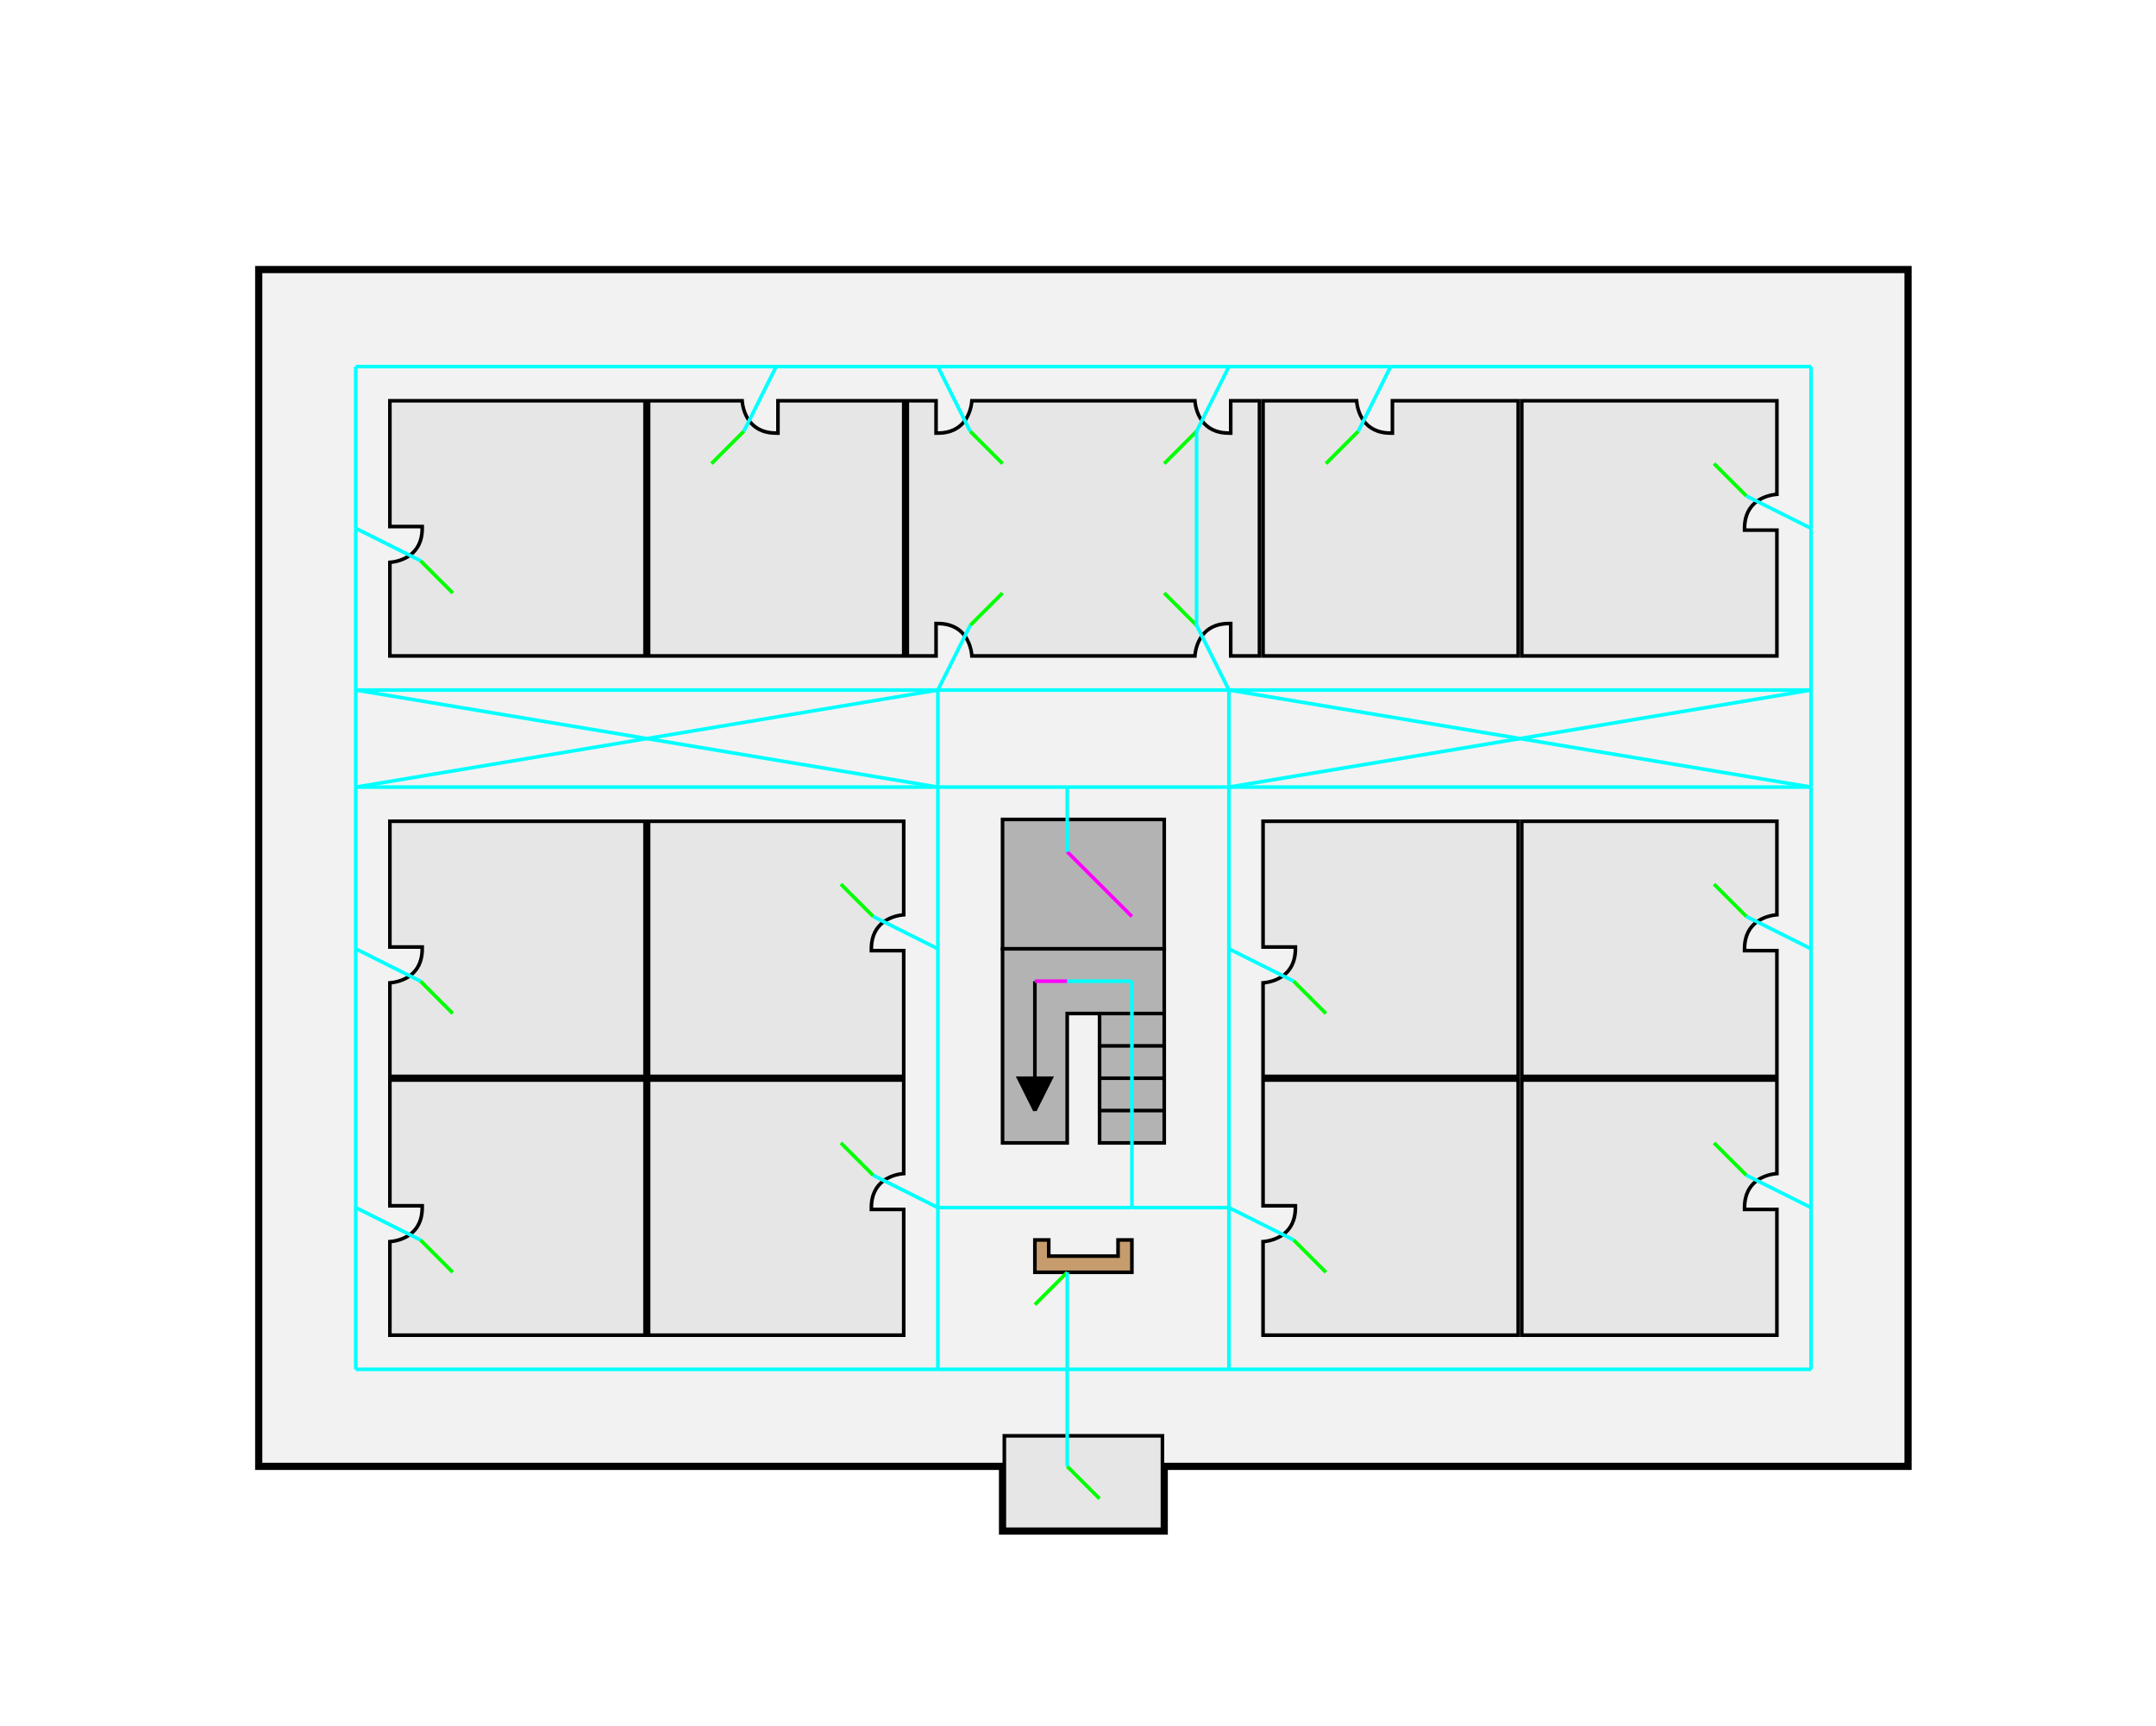
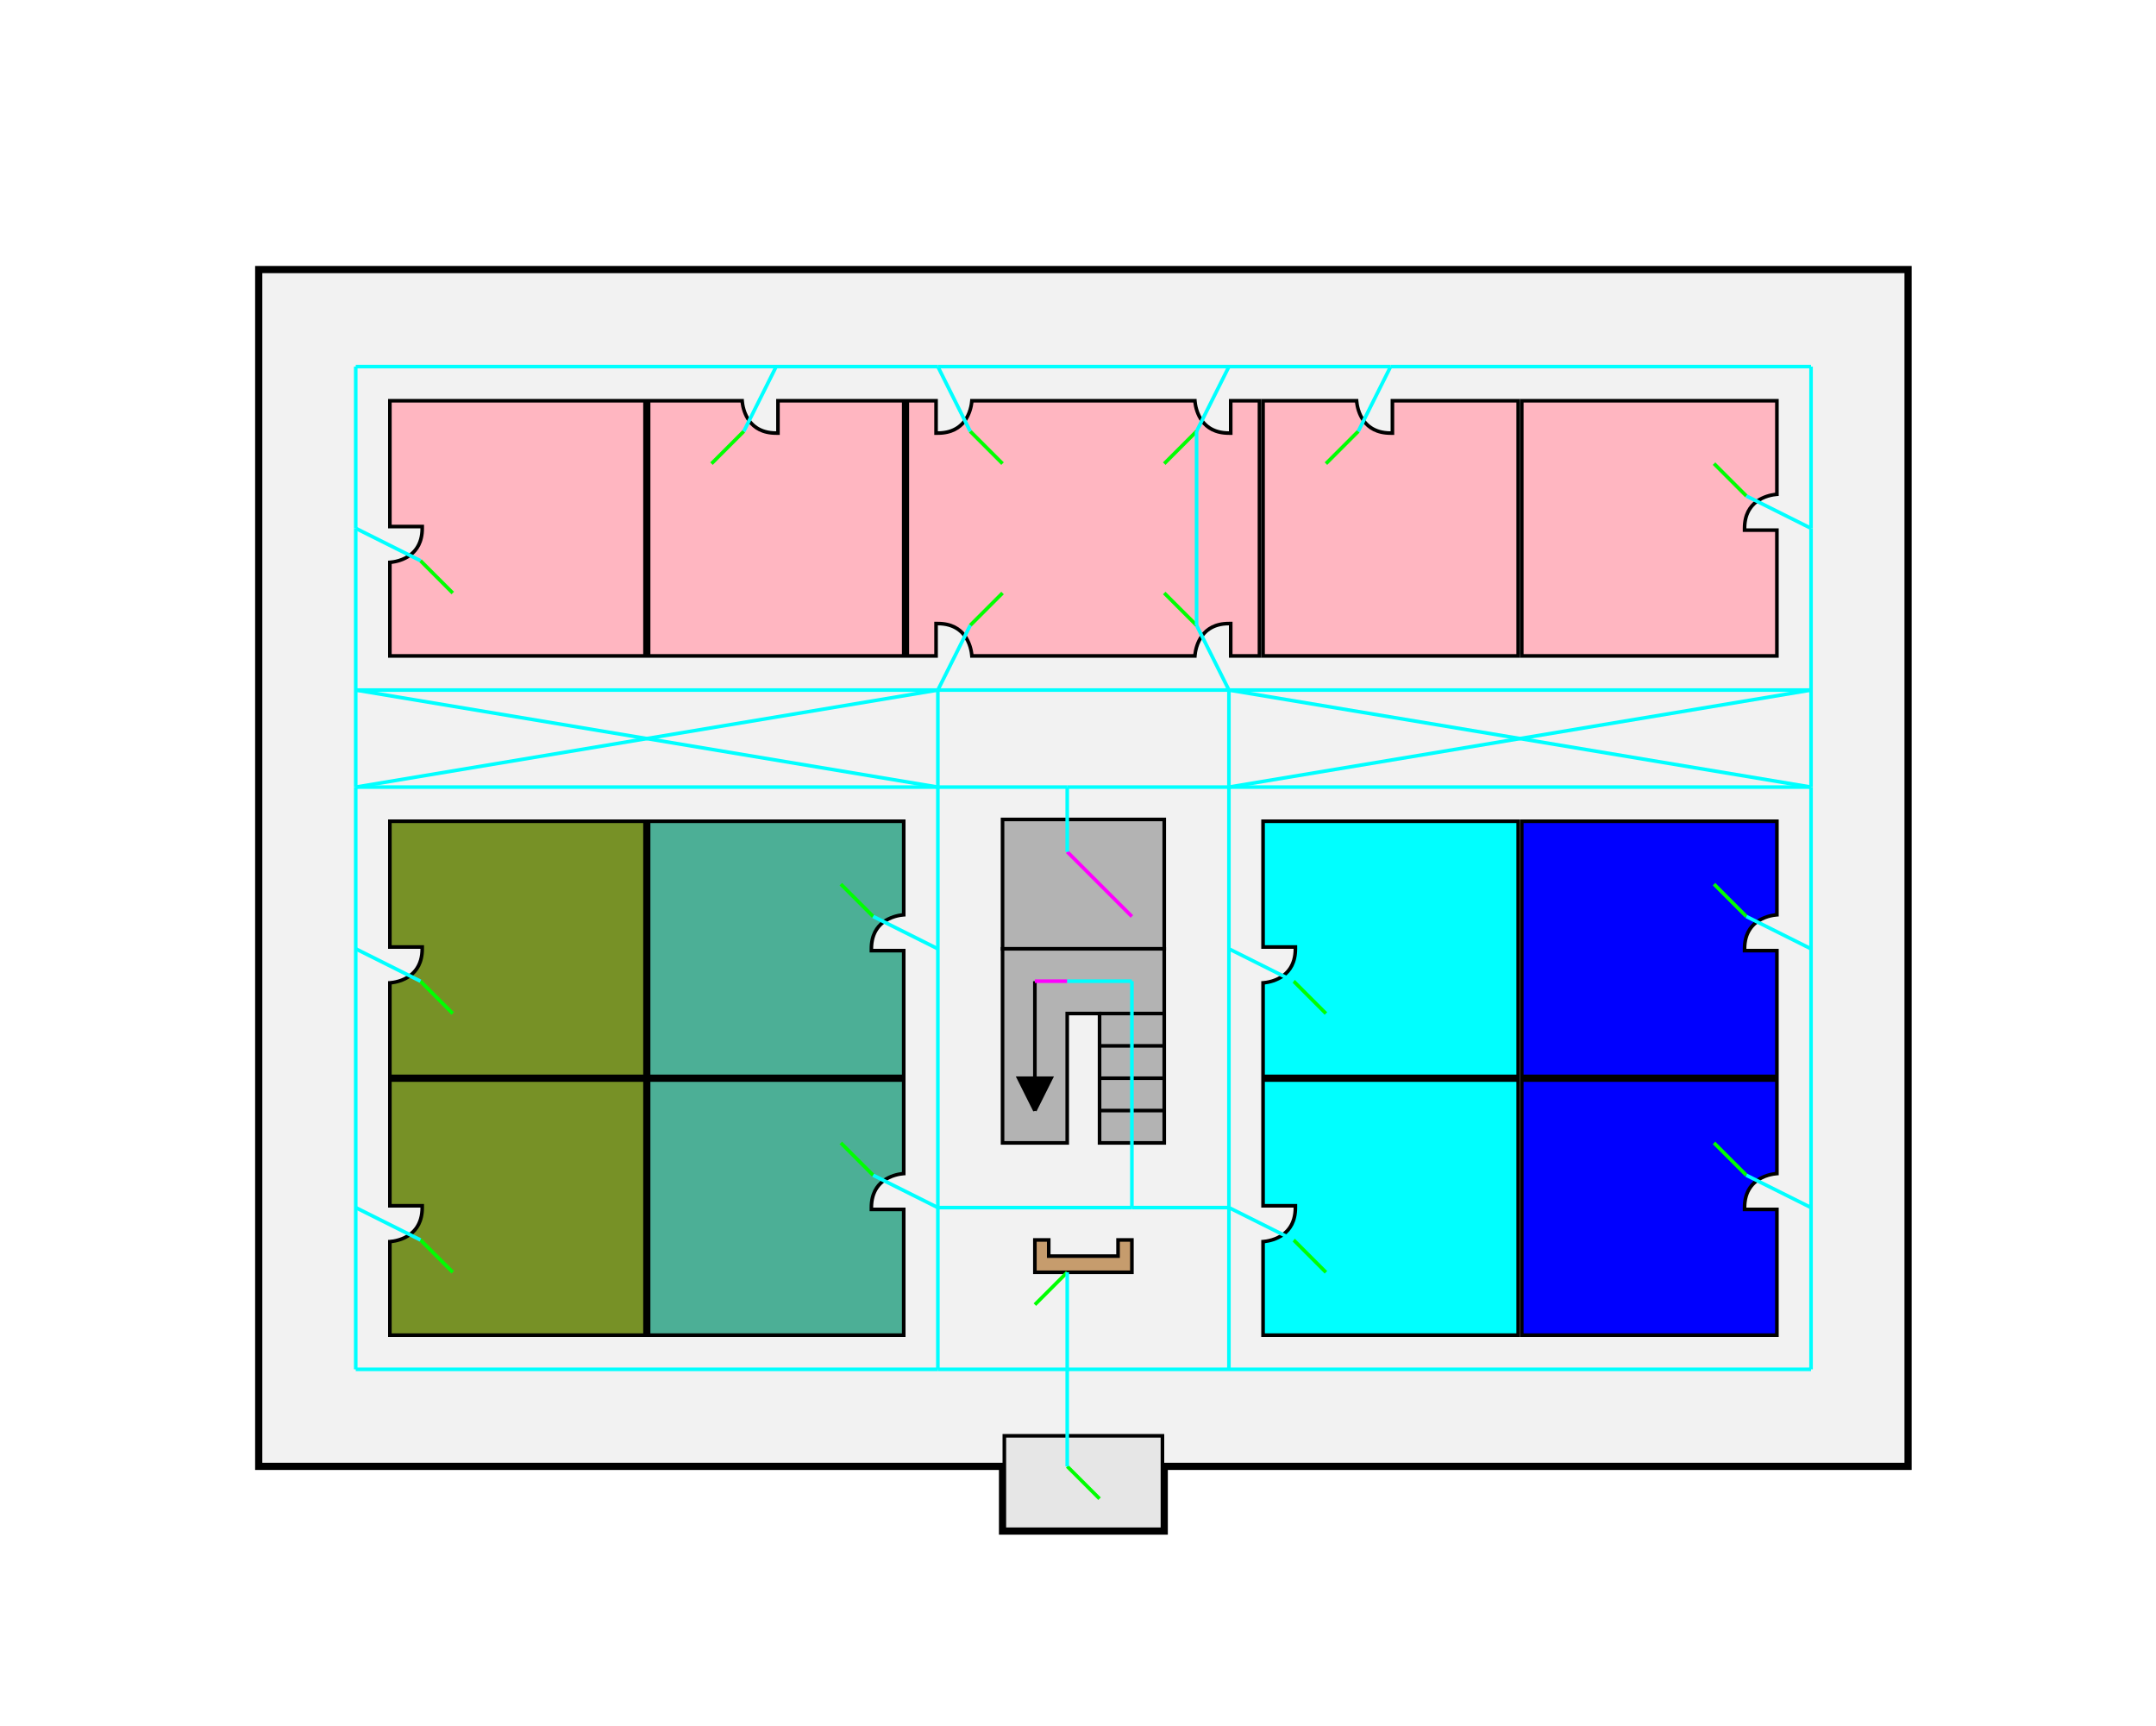
<svg xmlns="http://www.w3.org/2000/svg" xmlns:xlink="http://www.w3.org/1999/xlink" version="1.1" x="0px" y="0px" width="600px" height="480px" viewBox="0 0 600 480" enable-background="new 0 0 600 480" xml:space="preserve">
  <g id="Base">
    <polygon id="Circulation" fill="#F2F2F2" stroke="#000000" stroke-width="2" points="72,75 531,75 531,408 324,408 324,426    279,426 279,408 72,408  " />
    <rect id="Elevator" x="279" y="228" fill="#B3B3B3" stroke="#000000" width="45" height="36" />
    <polygon id="Reception" fill="#C69C6D" stroke="#000000" points="288,345 291.857,345 291.857,349.5 311.143,349.5 311.143,345    315,345 315,354 288,354  " />
    <g id="Stairs_1_">
-       <polygon id="Stairs" fill="#B3B3B3" stroke="#000000" points="324,318 306,318 306,282 297,282 297,318 279,318 279,264 324,264       " />
+       <polygon id="Stairs" fill="#B3B3B3" stroke="#000000" points="324,318 306,318 306,282 297,282 297,318 279,318 279,264 324,264" />
      <line fill="none" stroke="#000000" x1="306" y1="309" x2="324" y2="309" />
      <line fill="none" stroke="#000000" x1="306" y1="300" x2="324" y2="300" />
      <line fill="none" stroke="#000000" x1="306" y1="291" x2="324" y2="291" />
      <line fill="none" stroke="#000000" x1="306" y1="282" x2="324" y2="282" />
-       <polyline stroke="#000000" points="288,273 288,309 283.5,300 292.5,300 288,309   " />
+       <polyline stroke="#000000" points="288,273 288,309 283.5,300 292.5,300 288,309" />
    </g>
  </g>
  <g id="Rooms">
    <a id="lobby_1_" xlink:href="#">
      <g>
-         <rect x="279.5" y="399.5" fill="#E6E6E6" width="44" height="26" />
+         <rect x="279.5" y="399.5" fill="#E6E6E6 " width="44" height="26" />
        <path d="M323,400v25h-43v-25H323 M324,399h-45v27h45V399L324,399z" />
      </g>
    </a>
    <a id="R101" xlink:href="#">
      <g>
-         <path fill="#E6E6E6" d="M108.5,371.5v-26.028c1.959-0.17,9-1.346,9-9.472v-0.5h-9v-35h71v71H108.5z" />
+         <path fill="#779126 " d="M108.5,371.5v-26.028c1.959-0.17,9-1.346,9-9.472v-0.5h-9v-35h71v71H108.5z" />
        <path d="M179,301v70h-70v-25.081c2.533-0.322,9-1.929,9-9.919v-1h-1h-7.875H109v-34H179 M180,300h-72v36c0,0,0,0,9,0c0,9-9,9-9,9     v27h72V300L180,300z" />
      </g>
    </a>
    <a id="R102" xlink:href="#">
      <g>
-         <path fill="#E6E6E6" d="M108.5,299.5v-26.028c1.959-0.17,9-1.346,9-9.472v-0.5h-9v-35h71v71H108.5z" />
+         <path fill="#779126 " d="M108.5,299.5v-26.028c1.959-0.17,9-1.346,9-9.472v-0.5h-9v-35h71v71H108.5z" />
        <path d="M179,229v70h-70v-25.081c2.533-0.322,9-1.929,9-9.919v-1h-1h-7.875H109v-34H179 M180,228h-72v36c0,0,0,0,9,0c0,9-9,9-9,9     v27h72V228L180,228z" />
      </g>
    </a>
    <a id="R103" xlink:href="#">
      <g>
-         <path fill="#E6E6E6" d="M180.5,299.5v-71h71v26.028c-1.959,0.17-9,1.346-9,9.472v0.5h9v35H180.5z" />
+         <path fill="#4CAF96" d="M180.5,299.5v-71h71v26.028c-1.959,0.17-9,1.346-9,9.472v0.5h9v35H180.5z" />
        <path d="M251,229v25.081c-2.533,0.322-9,1.929-9,9.919v1h1h7.875H251v34h-70v-70H251 M252,228h-72v72h72v-36c0,0,0,0-9,0     c0-9,9-9,9-9V228L252,228z" />
      </g>
    </a>
    <a id="R104" xlink:href="#">
      <g>
-         <path fill="#E6E6E6" d="M180.5,371.5v-71h71v26.028c-1.959,0.17-9,1.346-9,9.472v0.5h9v35H180.5z" />
+         <path fill="#4CAF96" d="M180.5,371.5v-71h71v26.028c-1.959,0.17-9,1.346-9,9.472v0.5h9v35H180.5z" />
        <path d="M251,301v25.081c-2.533,0.322-9,1.929-9,9.919v1h1h7.875H251v34h-70v-70H251 M252,300h-72v72h72v-36c0,0,0,0-9,0     c0-9,9-9,9-9V300L252,300z" />
      </g>
    </a>
    <a id="R111" xlink:href="#">
      <g>
-         <path fill="#E6E6E6" d="M351.5,371.5v-26.028c1.959-0.17,9-1.346,9-9.472v-0.5h-9v-35h71v71H351.5z" />
+         <path fill="#00FFFF" d="M351.5,371.5v-26.028c1.959-0.17,9-1.346,9-9.472v-0.5h-9v-35h71v71H351.5z" />
        <path d="M422,301v70h-70v-25.081c2.533-0.322,9-1.929,9-9.919v-1h-1h-7.875H352v-34H422 M423,300h-72v36c0,0,0,0,9,0c0,9-9,9-9,9     v27h72V300L423,300z" />
      </g>
    </a>
    <a id="R112" xlink:href="#">
      <g>
-         <path fill="#E6E6E6" d="M351.5,299.5v-26.028c1.959-0.17,9-1.346,9-9.472v-0.5h-9v-35h71v71H351.5z" />
+         <path fill="#00FFFF" d="M351.5,299.5v-26.028c1.959-0.17,9-1.346,9-9.472v-0.5h-9v-35h71v71H351.5z" />
        <path d="M422,229v70h-70v-25.081c2.533-0.322,9-1.929,9-9.919v-1h-1h-7.875H352v-34H422 M423,228h-72v36c0,0,0,0,9,0c0,9-9,9-9,9     v27h72V228L423,228z" />
      </g>
    </a>
    <a id="R113" xlink:href="#">
      <g>
-         <path fill="#E6E6E6" d="M423.5,299.5v-71h71v26.028c-1.959,0.17-9,1.346-9,9.472v0.5h9v35H423.5z" />
+         <path fill="#0000FF" d="M423.5,299.5v-71h71v26.028c-1.959,0.17-9,1.346-9,9.472v0.5h9v35H423.5z" />
        <path d="M494,229v25.081c-2.533,0.322-9,1.929-9,9.919v1h1h7.875H494v34h-70v-70H494 M495,228h-72v72h72v-36c0,0,0,0-9,0     c0-9,9-9,9-9V228L495,228z" />
      </g>
    </a>
    <a id="R114" xlink:href="#">
      <g>
-         <path fill="#E6E6E6" d="M423.5,371.5v-71h71v26.028c-1.959,0.17-9,1.346-9,9.472v0.5h9v35H423.5z" />
+         <path fill="#0000FF" d="M423.5,371.5v-71h71v26.028c-1.959,0.17-9,1.346-9,9.472v0.5h9v35H423.5z" />
        <path d="M494,301v25.081c-2.533,0.322-9,1.929-9,9.919v1h1h7.875H494v34h-70v-70H494 M495,300h-72v72h72v-36c0,0,0,0-9,0     c0-9,9-9,9-9V300L495,300z" />
      </g>
    </a>
    <a id="R121" xlink:href="#">
      <g>
-         <path fill="#E6E6E6" d="M108.5,182.5v-26.028c1.959-0.169,9-1.346,9-9.472v-0.5h-9v-35h71v71H108.5z" />
+         <path fill="lightpink" d="M108.5,182.5v-26.028c1.959-0.169,9-1.346,9-9.472v-0.5h-9v-35h71v71H108.5z" />
        <path d="M179,112v70h-70v-25.081c2.533-0.323,9-1.93,9-9.919v-1h-1h-7.875H109v-34H179 M180,111h-72v36c0,0,0,0,9,0c0,9-9,9-9,9     v27h72V111L180,111z" />
      </g>
    </a>
    <a id="R122" xlink:href="#">
      <g>
-         <path fill="#E6E6E6" d="M180.5,182.5v-71h26.028c0.169,1.959,1.346,9,9.472,9h0.5v-9h35v71H180.5z" />
+         <path fill="lightpink" d="M180.5,182.5v-71h26.028c0.169,1.959,1.346,9,9.472,9h0.5v-9h35v71H180.5z" />
        <path d="M251,112v70h-70v-70h25.081c0.323,2.533,1.93,9,9.919,9h1v-1v-7.875V112H251 M252,111h-36c0,0,0,0,0,9c-9,0-9-9-9-9h-27     v72h72V111L252,111z" />
      </g>
    </a>
    <a id="R123" xlink:href="#">
      <g>
-         <path fill="#E6E6E6" d="M342.5,182.5v-9H342c-8.126,0-9.302,7.041-9.472,9h-62.057c-0.169-1.959-1.346-9-9.472-9h-0.5v9h-8v-71h8     v9h0.5c8.125,0,9.302-7.041,9.472-9h62.057c0.17,1.959,1.346,9,9.472,9h0.5v-9h8v71H342.5z" />
+         <path fill="lightpink" d="M342.5,182.5v-9H342c-8.126,0-9.302,7.041-9.472,9h-62.057c-0.169-1.959-1.346-9-9.472-9h-0.5v9h-8v-71h8     v9h0.5c8.125,0,9.302-7.041,9.472-9h62.057c0.17,1.959,1.346,9,9.472,9h0.5v-9h8v71H342.5z" />
        <path d="M350,112v70h-7v-0.125V174v-1h-1c-7.99,0-9.597,6.467-9.919,9h-61.162c-0.323-2.533-1.93-9-9.919-9h-1v1v7.875V182h-7     v-70h7v0.125V120v1h1c7.99,0,9.597-6.467,9.919-9h61.162c0.322,2.533,1.929,9,9.919,9h1v-1v-7.875V112H350 M351,111h-9     c0,0,0,0,0,9c-9,0-9-9-9-9h-63c0,0,0,9-9,9c0-9,0-9,0-9h-9v72h9c0,0,0,0,0-9c9,0,9,9,9,9h63c0,0,0-9,9-9c0,9,0,9,0,9h9V111     L351,111z" />
      </g>
    </a>
    <a id="R124" xlink:href="#">
      <g>
-         <path fill="#E6E6E6" d="M351.5,182.5v-71h26.028c0.17,1.959,1.346,9,9.472,9h0.5v-9h35v71H351.5z" />
+         <path fill="lightpink" d="M351.5,182.5v-71h26.028c0.17,1.959,1.346,9,9.472,9h0.5v-9h35v71H351.5z" />
        <path d="M422,112v70h-70v-70h25.081c0.322,2.533,1.929,9,9.919,9h1v-1v-7.875V112H422 M423,111h-36c0,0,0,0,0,9c-9,0-9-9-9-9h-27     v72h72V111L423,111z" />
      </g>
    </a>
-     <a id="R125" xlink:href="#">
+     <a id="R128" xlink:href="#">
      <g>
-         <path fill="#E6E6E6" d="M423.5,182.5v-71h71v26.028c-1.959,0.169-9,1.346-9,9.472v0.5h9v35H423.5z" />
+         <path fill="lightpink" d="M423.5,182.5v-71h71v26.028c-1.959,0.169-9,1.346-9,9.472v0.5h9v35H423.5z" />
        <path d="M494,112v25.081c-2.533,0.323-9,1.93-9,9.919v1h1h7.875H494v34h-70v-70H494 M495,111h-72v72h72v-36c0,0,0,0-9,0     c0-9,9-9,9-9V111L495,111z" />
      </g>
    </a>
  </g>
  <g id="Portals">
    <line id="Elev.1.floor2" fill="none" stroke="#FF00FF" x1="297" y1="237" x2="315" y2="255" />
    <line id="Stair.1.floor2" fill="none" stroke="#FF00FF" x1="297" y1="273" x2="288" y2="273" />
  </g>
  <g id="Doors">
    <line id="lobby" fill="none" stroke="#00FF00" x1="297" y1="408" x2="306" y2="417" />
    <line id="R121_1_" fill="none" stroke="#00FF00" x1="117" y1="156" x2="126" y2="165" />
    <line id="R122_1_" fill="none" stroke="#00FF00" x1="207" y1="120" x2="198" y2="129" />
    <line id="R123_4_" fill="none" stroke="#00FF00" x1="270" y1="120" x2="279" y2="129" />
    <line id="R123_3_" fill="none" stroke="#00FF00" x1="270" y1="174" x2="279" y2="165" />
    <line id="R123_2_" fill="none" stroke="#00FF00" x1="333" y1="120" x2="324" y2="129" />
    <line id="R123_1_" fill="none" stroke="#00FF00" x1="333" y1="174" x2="324" y2="165" />
    <line id="R104_1_" fill="none" stroke="#00FF00" x1="243" y1="327" x2="234" y2="318" />
    <line id="R103_1_" fill="none" stroke="#00FF00" x1="243" y1="255" x2="234" y2="246" />
    <line id="R112_1_" fill="none" stroke="#00FF00" x1="360" y1="273" x2="369" y2="282" />
    <line id="R111_1_" fill="none" stroke="#00FF00" x1="360" y1="345" x2="369" y2="354" />
    <line id="R102_1_" fill="none" stroke="#00FF00" x1="117" y1="273" x2="126" y2="282" />
    <line id="R101_1_" fill="none" stroke="#00FF00" x1="117" y1="345" x2="126" y2="354" />
    <line id="R113_1_" fill="none" stroke="#00FF00" x1="486" y1="255" x2="477" y2="246" />
    <line id="R114_1_" fill="none" stroke="#00FF00" x1="486" y1="327" x2="477" y2="318" />
-     <line id="R125_1_" fill="none" stroke="#00FF00" x1="486" y1="138" x2="477" y2="129" />
+     <line id="R128_1_" fill="none" stroke="#00FF00" x1="486" y1="138" x2="477" y2="129" />
    <line id="R124_1_" fill="none" stroke="#00FF00" x1="378" y1="120" x2="369" y2="129" />
    <line id="lcd.1" fill="none" stroke="#00FF00" x1="297" y1="354" x2="288" y2="363" />
  </g>
  <g id="Paths">
    <line fill="none" stroke="#00FFFF" x1="297" y1="273" x2="315" y2="273" />
    <line fill="none" stroke="#00FFFF" x1="342" y1="264" x2="342" y2="336" />
    <line fill="none" stroke="#00FFFF" x1="261" y1="336" x2="261" y2="264" />
    <line fill="none" stroke="#00FFFF" x1="261" y1="264" x2="243" y2="255" />
    <line fill="none" stroke="#00FFFF" x1="297" y1="408" x2="297" y2="381" />
    <line fill="none" stroke="#00FFFF" x1="297" y1="381" x2="261" y2="381" />
    <line fill="none" stroke="#00FFFF" x1="99" y1="336" x2="99" y2="381" />
    <line fill="none" stroke="#00FFFF" x1="99" y1="381" x2="261" y2="381" />
    <line fill="none" stroke="#00FFFF" x1="261" y1="381" x2="261" y2="336" />
    <line fill="none" stroke="#00FFFF" x1="297" y1="354" x2="297" y2="381" />
    <line fill="none" stroke="#00FFFF" x1="333" y1="174" x2="333" y2="120" />
    <line fill="none" stroke="#00FFFF" x1="333" y1="120" x2="342" y2="102" />
    <line fill="none" stroke="#00FFFF" x1="261" y1="336" x2="243" y2="327" />
    <line fill="none" stroke="#00FFFF" x1="342" y1="336" x2="360" y2="345" />
    <line fill="none" stroke="#00FFFF" x1="342" y1="264" x2="360" y2="273" />
    <line fill="none" stroke="#00FFFF" x1="342" y1="192" x2="261" y2="192" />
    <line fill="none" stroke="#00FFFF" x1="261" y1="192" x2="270" y2="174" />
    <line fill="none" stroke="#00FFFF" x1="342" y1="192" x2="333" y2="174" />
    <line fill="none" stroke="#00FFFF" x1="297" y1="237" x2="297" y2="219" />
    <line fill="none" stroke="#00FFFF" x1="297" y1="219" x2="261" y2="219" />
    <line fill="none" stroke="#00FFFF" x1="261" y1="219" x2="261" y2="264" />
    <line fill="none" stroke="#00FFFF" x1="297" y1="219" x2="342" y2="219" />
    <line fill="none" stroke="#00FFFF" x1="342" y1="219" x2="342" y2="264" />
    <line fill="none" stroke="#00FFFF" x1="342" y1="336" x2="315" y2="336" />
    <line fill="none" stroke="#00FFFF" x1="261" y1="336" x2="315" y2="336" />
    <line fill="none" stroke="#00FFFF" x1="315" y1="273" x2="315" y2="336" />
    <line fill="none" stroke="#00FFFF" x1="261" y1="192" x2="261" y2="219" />
    <line fill="none" stroke="#00FFFF" x1="342" y1="192" x2="342" y2="219" />
    <line fill="none" stroke="#00FFFF" x1="99" y1="264" x2="99" y2="336" />
    <line fill="none" stroke="#00FFFF" x1="99" y1="336" x2="117" y2="345" />
    <line fill="none" stroke="#00FFFF" x1="99" y1="264" x2="117" y2="273" />
    <line fill="none" stroke="#00FFFF" x1="99" y1="147" x2="99" y2="192" />
    <line fill="none" stroke="#00FFFF" x1="99" y1="147" x2="117" y2="156" />
    <line fill="none" stroke="#00FFFF" x1="99" y1="192" x2="261" y2="219" />
    <line fill="none" stroke="#00FFFF" x1="99" y1="264" x2="99" y2="219" />
    <line fill="none" stroke="#00FFFF" x1="99" y1="219" x2="261" y2="192" />
    <line fill="none" stroke="#00FFFF" x1="99" y1="192" x2="99" y2="219" />
    <line fill="none" stroke="#00FFFF" x1="342" y1="102" x2="261" y2="102" />
    <line fill="none" stroke="#00FFFF" x1="261" y1="102" x2="270" y2="120" />
    <line fill="none" stroke="#00FFFF" x1="261" y1="102" x2="216" y2="102" />
    <line fill="none" stroke="#00FFFF" x1="216" y1="102" x2="207" y2="120" />
    <line fill="none" stroke="#00FFFF" x1="216" y1="102" x2="99" y2="102" />
    <line fill="none" stroke="#00FFFF" x1="99" y1="102" x2="99" y2="147" />
    <line fill="none" stroke="#00FFFF" x1="261" y1="192" x2="99" y2="192" />
    <line fill="none" stroke="#00FFFF" x1="99" y1="219" x2="261" y2="219" />
    <line fill="none" stroke="#00FFFF" x1="342" y1="102" x2="387" y2="102" />
    <line fill="none" stroke="#00FFFF" x1="387" y1="102" x2="378" y2="120" />
    <line fill="none" stroke="#00FFFF" x1="387" y1="102" x2="504" y2="102" />
    <line fill="none" stroke="#00FFFF" x1="504" y1="102" x2="504" y2="147" />
    <line fill="none" stroke="#00FFFF" x1="504" y1="147" x2="486" y2="138" />
    <line fill="none" stroke="#00FFFF" x1="504" y1="147" x2="504" y2="192" />
    <line fill="none" stroke="#00FFFF" x1="504" y1="192" x2="342" y2="192" />
    <line fill="none" stroke="#00FFFF" x1="342" y1="219" x2="504" y2="219" />
    <line fill="none" stroke="#00FFFF" x1="504" y1="219" x2="504" y2="192" />
    <line fill="none" stroke="#00FFFF" x1="504" y1="219" x2="342" y2="192" />
    <line fill="none" stroke="#00FFFF" x1="342" y1="219" x2="504" y2="192" />
    <line fill="none" stroke="#00FFFF" x1="504" y1="219" x2="504" y2="264" />
    <line fill="none" stroke="#00FFFF" x1="504" y1="264" x2="486" y2="255" />
    <line fill="none" stroke="#00FFFF" x1="504" y1="264" x2="504" y2="336" />
    <line fill="none" stroke="#00FFFF" x1="504" y1="336" x2="486" y2="327" />
    <line fill="none" stroke="#00FFFF" x1="504" y1="336" x2="504" y2="381" />
    <line fill="none" stroke="#00FFFF" x1="504" y1="381" x2="342" y2="381" />
    <line fill="none" stroke="#00FFFF" x1="342" y1="381" x2="342" y2="336" />
    <line fill="none" stroke="#00FFFF" x1="342" y1="381" x2="297" y2="381" />
  </g>
</svg>
